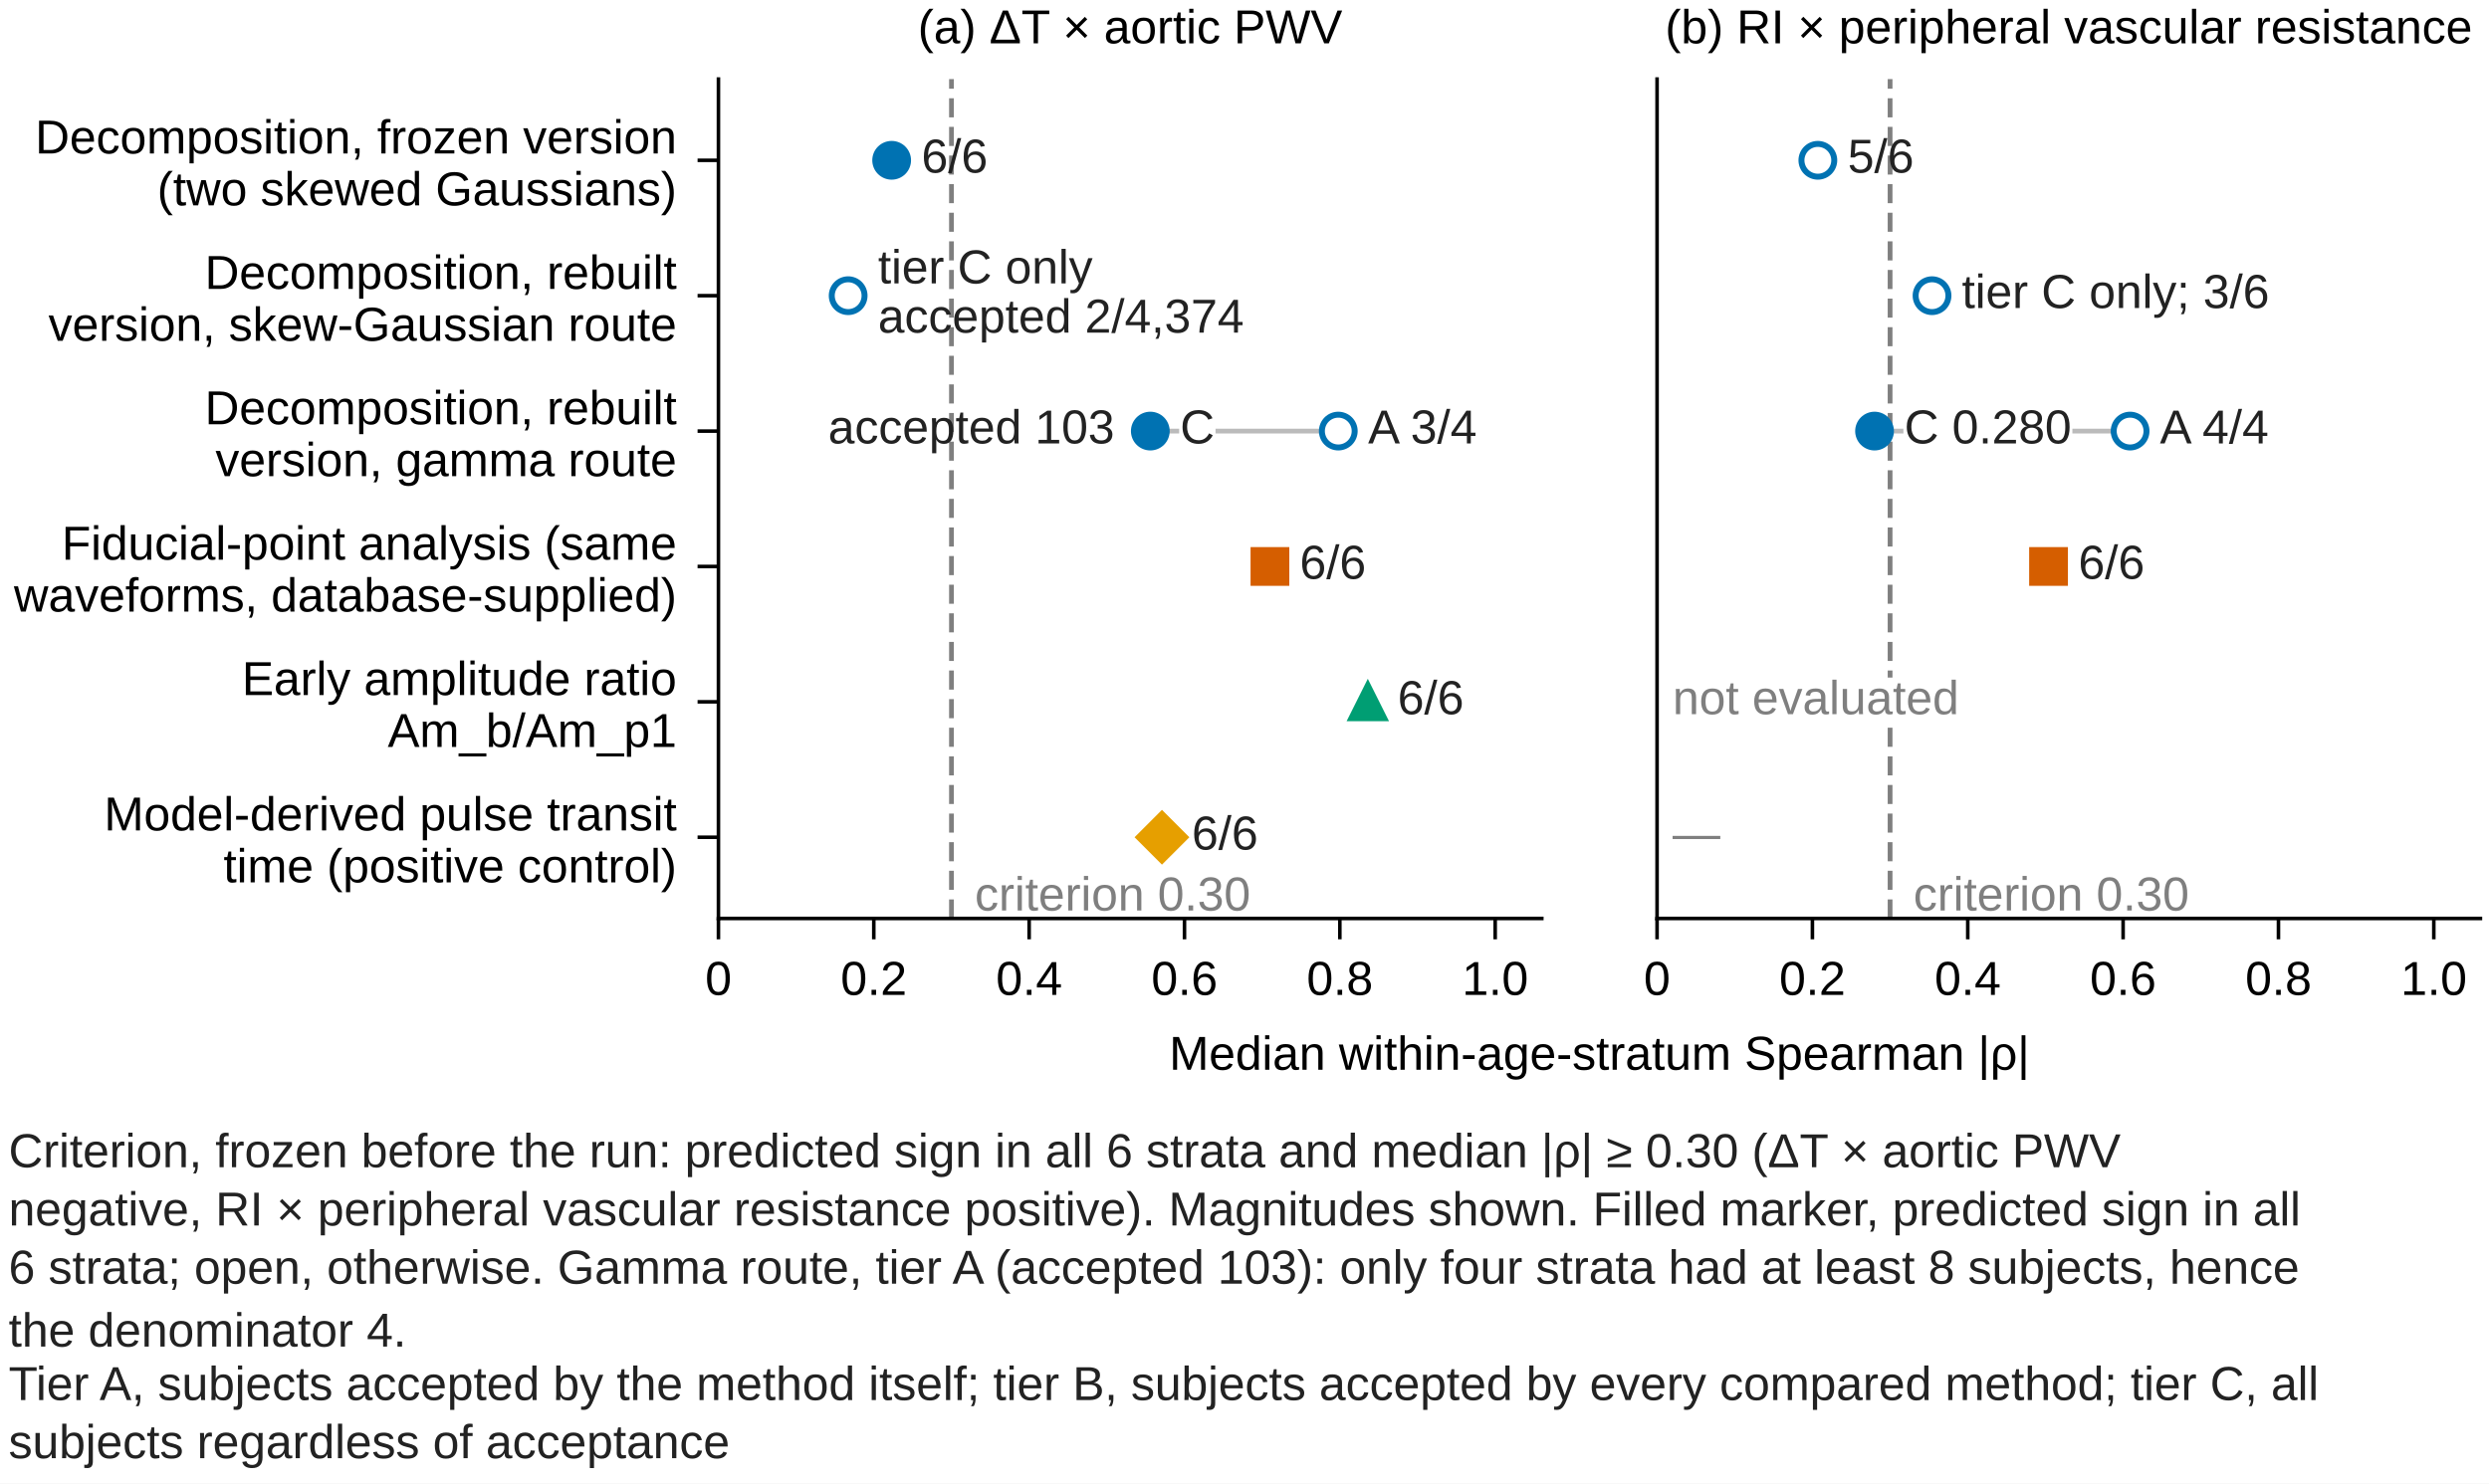
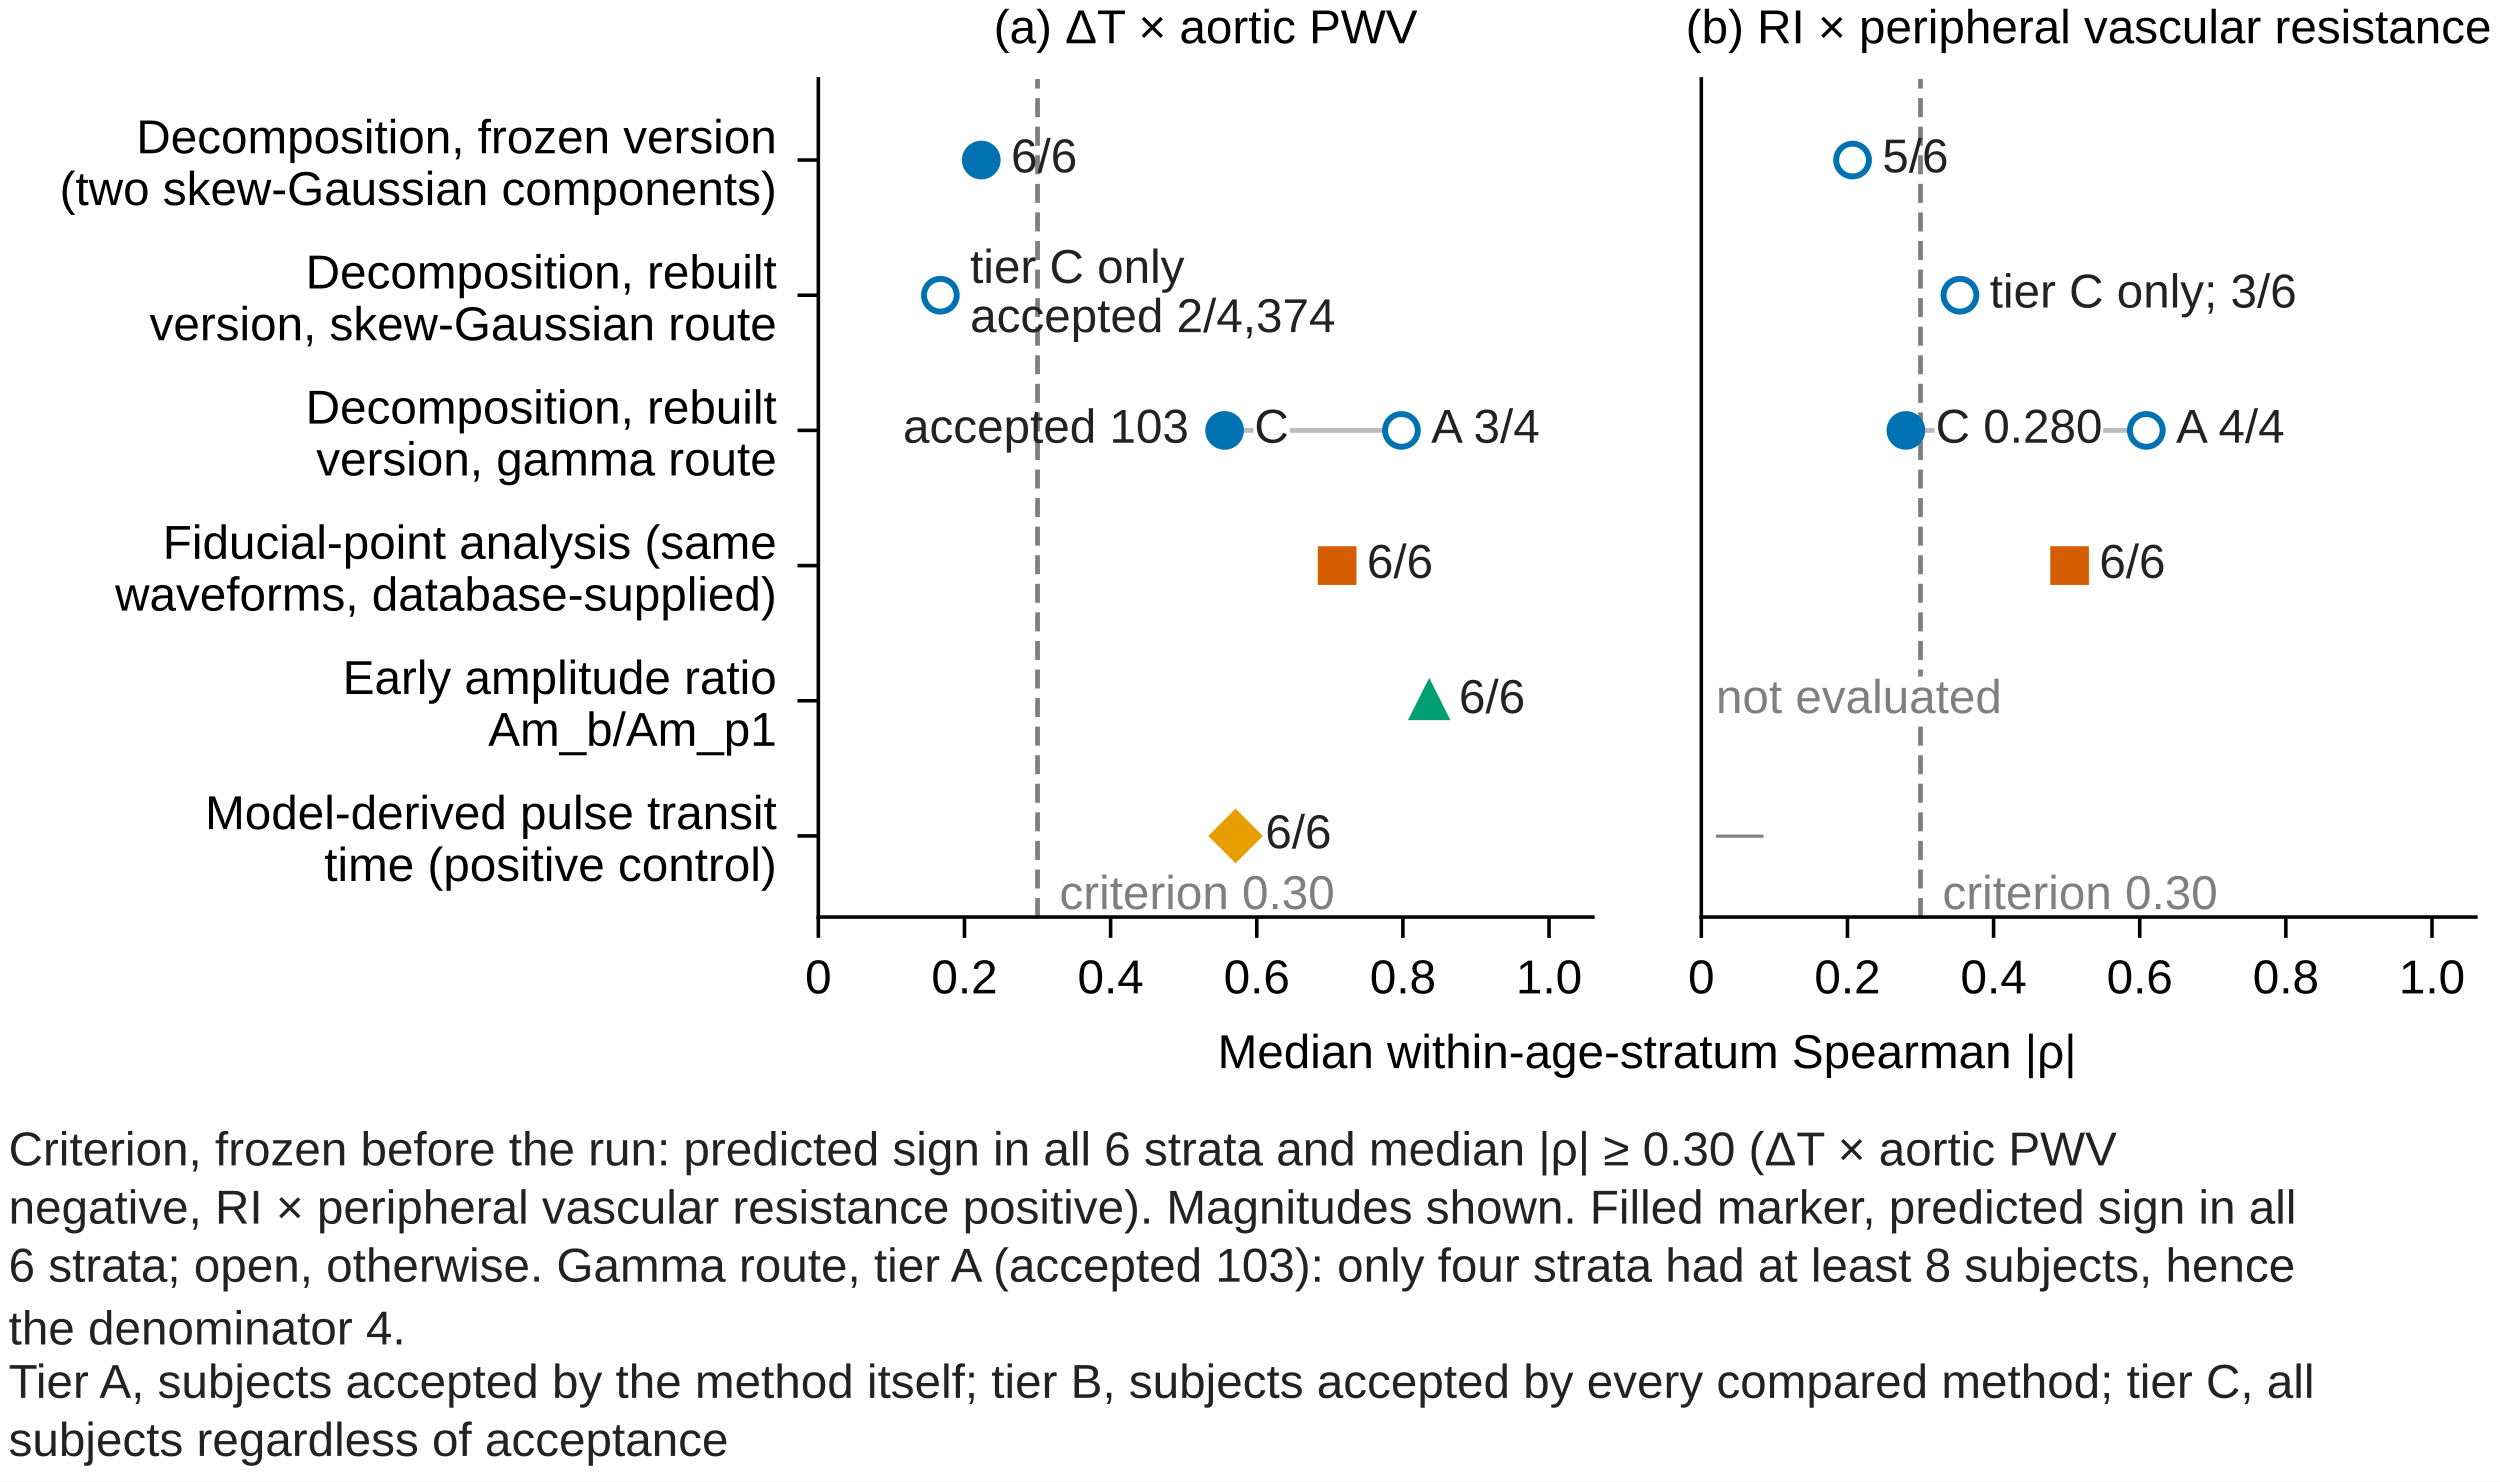
- <svg xmlns="http://www.w3.org/2000/svg" xmlns:xlink="http://www.w3.org/1999/xlink" width="417.447pt" height="248.891pt" viewBox="0 0 417.447 248.891" version="1.1">
+ <svg xmlns="http://www.w3.org/2000/svg" xmlns:xlink="http://www.w3.org/1999/xlink" width="420.067pt" height="248.891pt" viewBox="0 0 420.067 248.891" version="1.1">
  <defs>
    <style type="text/css">*{stroke-linejoin: round; stroke-linecap: butt}</style>
  </defs>
  <g id="figure_1">
    <g id="patch_1">
-       <path d="M 0 248.891  L 417.447 248.891  L 417.447 0  L 0 0  z " style="fill: #ffffff" />
+       <path d="M 0 248.891  L 420.067 248.891  L 420.067 0  L 0 0  z " style="fill: #ffffff" />
    </g>
    <g id="axes_1">
      <g id="patch_2">
-         <path d="M 120.495 154.089  L 258.585 154.089  L 258.585 13.264  L 120.495 13.264  z " style="fill: #ffffff" />
+         <path d="M 137.503 154.089  L 267.645 154.089  L 267.645 13.264  L 137.503 13.264  z " style="fill: #ffffff" />
      </g>
      <g id="line2d_1">
-         <path d="M 159.577 154.089  L 159.577 13.264  " clip-path="url(#pe6a0d1383f)" style="fill: none; stroke-dasharray: 3.2,1.6; stroke-dashoffset: 0; stroke: #7f7f7f; stroke-width: 0.8" />
+         <path d="M 174.336 154.089  L 174.336 13.264  " clip-path="url(#p3f14ef7302)" style="fill: none; stroke-dasharray: 3.2,1.6; stroke-dashoffset: 0; stroke: #7f7f7f; stroke-width: 0.8" />
      </g>
      <g id="matplotlib.axis_1">
        <g id="xtick_1">
          <g id="line2d_2">
            <defs>
-               <path id="mbd86492972" d="M 0 0  L 0 3.5  " style="stroke: #000000; stroke-width: 0.6" />
+               <path id="ma155cfe4fa" d="M 0 0  L 0 3.5  " style="stroke: #000000; stroke-width: 0.6" />
            </defs>
            <g>
-               <use xlink:href="#mbd86492972" x="120.495" y="154.089" style="stroke: #000000; stroke-width: 0.6" />
+               <use xlink:href="#ma155cfe4fa" x="137.503" y="154.089" style="stroke: #000000; stroke-width: 0.6" />
            </g>
          </g>
          <g id="text_1">
-             <text style="font-size: 8px; font-family: 'Liberation Sans', 'DejaVu Sans'; text-anchor: middle" x="120.495" y="166.914" transform="rotate(-0 120.4951 166.9136)">0</text>
+             <text style="font-size: 8px; font-family: 'Liberation Sans', 'DejaVu Sans'; text-anchor: middle" x="137.503" y="166.914" transform="rotate(-0 137.503 166.9136)">0</text>
          </g>
        </g>
        <g id="xtick_2">
          <g id="line2d_3">
            <g>
-               <use xlink:href="#mbd86492972" x="146.55" y="154.089" style="stroke: #000000; stroke-width: 0.6" />
+               <use xlink:href="#ma155cfe4fa" x="162.058" y="154.089" style="stroke: #000000; stroke-width: 0.6" />
            </g>
          </g>
          <g id="text_2">
-             <text style="font-size: 8px; font-family: 'Liberation Sans', 'DejaVu Sans'; text-anchor: middle" x="146.55" y="166.914" transform="rotate(-0 146.5498 166.9136)">0.2</text>
+             <text style="font-size: 8px; font-family: 'Liberation Sans', 'DejaVu Sans'; text-anchor: middle" x="162.058" y="166.914" transform="rotate(-0 162.0581 166.9136)">0.2</text>
          </g>
        </g>
        <g id="xtick_3">
          <g id="line2d_4">
            <g>
-               <use xlink:href="#mbd86492972" x="172.604" y="154.089" style="stroke: #000000; stroke-width: 0.6" />
+               <use xlink:href="#ma155cfe4fa" x="186.613" y="154.089" style="stroke: #000000; stroke-width: 0.6" />
            </g>
          </g>
          <g id="text_3">
-             <text style="font-size: 8px; font-family: 'Liberation Sans', 'DejaVu Sans'; text-anchor: middle" x="172.604" y="166.914" transform="rotate(-0 172.6044 166.9136)">0.4</text>
+             <text style="font-size: 8px; font-family: 'Liberation Sans', 'DejaVu Sans'; text-anchor: middle" x="186.613" y="166.914" transform="rotate(-0 186.6132 166.9136)">0.4</text>
          </g>
        </g>
        <g id="xtick_4">
          <g id="line2d_5">
            <g>
-               <use xlink:href="#mbd86492972" x="198.659" y="154.089" style="stroke: #000000; stroke-width: 0.6" />
+               <use xlink:href="#ma155cfe4fa" x="211.168" y="154.089" style="stroke: #000000; stroke-width: 0.6" />
            </g>
          </g>
          <g id="text_4">
-             <text style="font-size: 8px; font-family: 'Liberation Sans', 'DejaVu Sans'; text-anchor: middle" x="198.659" y="166.914" transform="rotate(-0 198.6591 166.9136)">0.6</text>
+             <text style="font-size: 8px; font-family: 'Liberation Sans', 'DejaVu Sans'; text-anchor: middle" x="211.168" y="166.914" transform="rotate(-0 211.1683 166.9136)">0.6</text>
          </g>
        </g>
        <g id="xtick_5">
          <g id="line2d_6">
            <g>
-               <use xlink:href="#mbd86492972" x="224.714" y="154.089" style="stroke: #000000; stroke-width: 0.6" />
+               <use xlink:href="#ma155cfe4fa" x="235.723" y="154.089" style="stroke: #000000; stroke-width: 0.6" />
            </g>
          </g>
          <g id="text_5">
-             <text style="font-size: 8px; font-family: 'Liberation Sans', 'DejaVu Sans'; text-anchor: middle" x="224.714" y="166.914" transform="rotate(-0 224.7137 166.9136)">0.8</text>
+             <text style="font-size: 8px; font-family: 'Liberation Sans', 'DejaVu Sans'; text-anchor: middle" x="235.723" y="166.914" transform="rotate(-0 235.7234 166.9136)">0.8</text>
          </g>
        </g>
        <g id="xtick_6">
          <g id="line2d_7">
            <g>
-               <use xlink:href="#mbd86492972" x="250.768" y="154.089" style="stroke: #000000; stroke-width: 0.6" />
+               <use xlink:href="#ma155cfe4fa" x="260.278" y="154.089" style="stroke: #000000; stroke-width: 0.6" />
            </g>
          </g>
          <g id="text_6">
-             <text style="font-size: 8px; font-family: 'Liberation Sans', 'DejaVu Sans'; text-anchor: middle" x="250.768" y="166.914" transform="rotate(-0 250.7684 166.9136)">1.0</text>
+             <text style="font-size: 8px; font-family: 'Liberation Sans', 'DejaVu Sans'; text-anchor: middle" x="260.278" y="166.914" transform="rotate(-0 260.2785 166.9136)">1.0</text>
          </g>
        </g>
      </g>
      <g id="matplotlib.axis_2">
        <g id="ytick_1">
          <g id="line2d_8">
            <defs>
-               <path id="m7b22db297a" d="M 0 0  L -3.5 0  " style="stroke: #000000; stroke-width: 0.6" />
+               <path id="m68378dc4d9" d="M 0 0  L -3.5 0  " style="stroke: #000000; stroke-width: 0.6" />
            </defs>
            <g>
-               <use xlink:href="#m7b22db297a" x="120.495" y="26.892" style="stroke: #000000; stroke-width: 0.6" />
+               <use xlink:href="#m68378dc4d9" x="137.503" y="26.892" style="stroke: #000000; stroke-width: 0.6" />
            </g>
          </g>
          <g id="text_7">
-             <text style="font-size: 8px; font-family: 'Liberation Sans', 'DejaVu Sans'" transform="translate(5.896368 25.75086)">Decomposition, frozen version</text>
-             <text style="font-size: 8px; font-family: 'Liberation Sans', 'DejaVu Sans'" transform="translate(26.35512 34.45789)">(two skewed Gaussians)</text>
+             <text style="font-size: 8px; font-family: 'Liberation Sans', 'DejaVu Sans'" transform="translate(22.90424 25.75086)">Decomposition, frozen version</text>
+             <text style="font-size: 8px; font-family: 'Liberation Sans', 'DejaVu Sans'" transform="translate(10.01799 34.45789)">(two skew-Gaussian components)</text>
          </g>
        </g>
        <g id="ytick_2">
          <g id="line2d_9">
            <g>
-               <use xlink:href="#m7b22db297a" x="120.495" y="49.606" style="stroke: #000000; stroke-width: 0.6" />
+               <use xlink:href="#m68378dc4d9" x="137.503" y="49.606" style="stroke: #000000; stroke-width: 0.6" />
            </g>
          </g>
          <g id="text_8">
-             <text style="font-size: 8px; font-family: 'Liberation Sans', 'DejaVu Sans'" transform="translate(34.35137 48.4646)">Decomposition, rebuilt</text>
-             <text style="font-size: 8px; font-family: 'Liberation Sans', 'DejaVu Sans'" transform="translate(8.122618 57.17164)">version, skew-Gaussian route</text>
+             <text style="font-size: 8px; font-family: 'Liberation Sans', 'DejaVu Sans'" transform="translate(51.35924 48.4646)">Decomposition, rebuilt</text>
+             <text style="font-size: 8px; font-family: 'Liberation Sans', 'DejaVu Sans'" transform="translate(25.13049 57.17164)">version, skew-Gaussian route</text>
          </g>
        </g>
        <g id="ytick_3">
          <g id="line2d_10">
            <g>
-               <use xlink:href="#m7b22db297a" x="120.495" y="72.32" style="stroke: #000000; stroke-width: 0.6" />
+               <use xlink:href="#m68378dc4d9" x="137.503" y="72.32" style="stroke: #000000; stroke-width: 0.6" />
            </g>
          </g>
          <g id="text_9">
-             <text style="font-size: 8px; font-family: 'Liberation Sans', 'DejaVu Sans'" transform="translate(34.35137 71.17834)">Decomposition, rebuilt</text>
-             <text style="font-size: 8px; font-family: 'Liberation Sans', 'DejaVu Sans'" transform="translate(36.13387 79.88538)">version, gamma route</text>
+             <text style="font-size: 8px; font-family: 'Liberation Sans', 'DejaVu Sans'" transform="translate(51.35924 71.17834)">Decomposition, rebuilt</text>
+             <text style="font-size: 8px; font-family: 'Liberation Sans', 'DejaVu Sans'" transform="translate(53.14174 79.88538)">version, gamma route</text>
          </g>
        </g>
        <g id="ytick_4">
          <g id="line2d_11">
            <g>
-               <use xlink:href="#m7b22db297a" x="120.495" y="95.034" style="stroke: #000000; stroke-width: 0.6" />
+               <use xlink:href="#m68378dc4d9" x="137.503" y="95.034" style="stroke: #000000; stroke-width: 0.6" />
            </g>
          </g>
          <g id="text_10">
-             <text style="font-size: 8px; font-family: 'Liberation Sans', 'DejaVu Sans'" transform="translate(10.34887 93.89209)">Fiducial-point analysis (same</text>
-             <text style="font-size: 8px; font-family: 'Liberation Sans', 'DejaVu Sans'" transform="translate(2.335118 102.5991)">waveforms, database-supplied)</text>
+             <text style="font-size: 8px; font-family: 'Liberation Sans', 'DejaVu Sans'" transform="translate(27.35674 93.89209)">Fiducial-point analysis (same</text>
+             <text style="font-size: 8px; font-family: 'Liberation Sans', 'DejaVu Sans'" transform="translate(19.34299 102.5991)">waveforms, database-supplied)</text>
          </g>
        </g>
        <g id="ytick_5">
          <g id="line2d_12">
            <g>
-               <use xlink:href="#m7b22db297a" x="120.495" y="117.747" style="stroke: #000000; stroke-width: 0.6" />
+               <use xlink:href="#m68378dc4d9" x="137.503" y="117.747" style="stroke: #000000; stroke-width: 0.6" />
            </g>
          </g>
          <g id="text_11">
-             <text style="font-size: 8px; font-family: 'Liberation Sans', 'DejaVu Sans'" transform="translate(40.57762 116.6058)">Early amplitude ratio</text>
-             <text style="font-size: 8px; font-family: 'Liberation Sans', 'DejaVu Sans'" transform="translate(65.02887 125.3129)">Am_b/Am_p1</text>
+             <text style="font-size: 8px; font-family: 'Liberation Sans', 'DejaVu Sans'" transform="translate(57.58549 116.6058)">Early amplitude ratio</text>
+             <text style="font-size: 8px; font-family: 'Liberation Sans', 'DejaVu Sans'" transform="translate(82.03674 125.3129)">Am_b/Am_p1</text>
          </g>
        </g>
        <g id="ytick_6">
          <g id="line2d_13">
            <g>
-               <use xlink:href="#m7b22db297a" x="120.495" y="140.461" style="stroke: #000000; stroke-width: 0.6" />
+               <use xlink:href="#m68378dc4d9" x="137.503" y="140.461" style="stroke: #000000; stroke-width: 0.6" />
            </g>
          </g>
          <g id="text_12">
-             <text style="font-size: 8px; font-family: 'Liberation Sans', 'DejaVu Sans'" transform="translate(17.45512 139.3196)">Model-derived pulse transit</text>
-             <text style="font-size: 8px; font-family: 'Liberation Sans', 'DejaVu Sans'" transform="translate(37.47637 148.0266)">time (positive control)</text>
+             <text style="font-size: 8px; font-family: 'Liberation Sans', 'DejaVu Sans'" transform="translate(34.46299 139.3196)">Model-derived pulse transit</text>
+             <text style="font-size: 8px; font-family: 'Liberation Sans', 'DejaVu Sans'" transform="translate(54.48424 148.0266)">time (positive control)</text>
          </g>
        </g>
      </g>
      <g id="line2d_14">
-         <path d="M 224.453 72.32  L 192.927 72.32  " clip-path="url(#pe6a0d1383f)" style="fill: none; stroke: #bbbbbb; stroke-width: 0.8; stroke-linecap: square" />
+         <path d="M 235.478 72.32  L 205.766 72.32  " clip-path="url(#p3f14ef7302)" style="fill: none; stroke: #bbbbbb; stroke-width: 0.8; stroke-linecap: square" />
      </g>
      <g id="patch_3">
-         <path d="M 120.495 154.089  L 120.495 13.264  " style="fill: none; stroke: #000000; stroke-width: 0.6; stroke-linejoin: miter; stroke-linecap: square" />
+         <path d="M 137.503 154.089  L 137.503 13.264  " style="fill: none; stroke: #000000; stroke-width: 0.6; stroke-linejoin: miter; stroke-linecap: square" />
      </g>
      <g id="patch_4">
-         <path d="M 120.495 154.089  L 258.585 154.089  " style="fill: none; stroke: #000000; stroke-width: 0.6; stroke-linejoin: miter; stroke-linecap: square" />
+         <path d="M 137.503 154.089  L 267.645 154.089  " style="fill: none; stroke: #000000; stroke-width: 0.6; stroke-linejoin: miter; stroke-linecap: square" />
      </g>
      <g id="text_13">
-         <text style="font-size: 8px; font-family: 'Liberation Sans', 'DejaVu Sans'; text-anchor: start; fill: #7f7f7f" x="163.485" y="152.753" transform="rotate(-0 163.4853 152.7527)">criterion 0.30</text>
+         <text style="font-size: 8px; font-family: 'Liberation Sans', 'DejaVu Sans'; text-anchor: start; fill: #7f7f7f" x="178.019" y="152.753" transform="rotate(-0 178.0189 152.7527)">criterion 0.30</text>
      </g>
      <g id="line2d_15">
        <defs>
-           <path id="me5d33d8df9" d="M 0 2.75  C 0.729 2.75 1.429 2.46 1.945 1.945  C 2.46 1.429 2.75 0.729 2.75 0  C 2.75 -0.729 2.46 -1.429 1.945 -1.945  C 1.429 -2.46 0.729 -2.75 0 -2.75  C -0.729 -2.75 -1.429 -2.46 -1.945 -1.945  C -2.46 -1.429 -2.75 -0.729 -2.75 0  C -2.75 0.729 -2.46 1.429 -1.945 1.945  C -1.429 2.46 -0.729 2.75 0 2.75  z " style="stroke: #0072b2" />
+           <path id="m7dfa07db2e" d="M 0 2.75  C 0.729 2.75 1.429 2.46 1.945 1.945  C 2.46 1.429 2.75 0.729 2.75 0  C 2.75 -0.729 2.46 -1.429 1.945 -1.945  C 1.429 -2.46 0.729 -2.75 0 -2.75  C -0.729 -2.75 -1.429 -2.46 -1.945 -1.945  C -2.46 -1.429 -2.75 -0.729 -2.75 0  C -2.75 0.729 -2.46 1.429 -1.945 1.945  C -1.429 2.46 -0.729 2.75 0 2.75  z " style="stroke: #0072b2" />
        </defs>
-         <g clip-path="url(#pe6a0d1383f)">
-           <use xlink:href="#me5d33d8df9" x="149.546" y="26.892" style="fill: #0072b2; stroke: #0072b2" />
+         <g clip-path="url(#p3f14ef7302)">
+           <use xlink:href="#m7dfa07db2e" x="164.882" y="26.892" style="fill: #0072b2; stroke: #0072b2" />
        </g>
      </g>
      <g id="text_14">
-         <text style="font-size: 8px; font-family: 'Liberation Sans', 'DejaVu Sans'; text-anchor: start; fill: #222222" x="154.546" y="28.963" transform="rotate(-0 154.5461 28.96278)">6/6</text>
+         <text style="font-size: 8px; font-family: 'Liberation Sans', 'DejaVu Sans'; text-anchor: start; fill: #222222" x="169.882" y="28.963" transform="rotate(-0 169.8819 28.96278)">6/6</text>
      </g>
      <g id="line2d_16">
        <defs>
-           <path id="m1b6d7e91e2" d="M 0 2.75  C 0.729 2.75 1.429 2.46 1.945 1.945  C 2.46 1.429 2.75 0.729 2.75 0  C 2.75 -0.729 2.46 -1.429 1.945 -1.945  C 1.429 -2.46 0.729 -2.75 0 -2.75  C -0.729 -2.75 -1.429 -2.46 -1.945 -1.945  C -2.46 -1.429 -2.75 -0.729 -2.75 0  C -2.75 0.729 -2.46 1.429 -1.945 1.945  C -1.429 2.46 -0.729 2.75 0 2.75  z " style="stroke: #0072b2" />
+           <path id="m7f8e7c2da4" d="M 0 2.75  C 0.729 2.75 1.429 2.46 1.945 1.945  C 2.46 1.429 2.75 0.729 2.75 0  C 2.75 -0.729 2.46 -1.429 1.945 -1.945  C 1.429 -2.46 0.729 -2.75 0 -2.75  C -0.729 -2.75 -1.429 -2.46 -1.945 -1.945  C -2.46 -1.429 -2.75 -0.729 -2.75 0  C -2.75 0.729 -2.46 1.429 -1.945 1.945  C -1.429 2.46 -0.729 2.75 0 2.75  z " style="stroke: #0072b2" />
        </defs>
-         <g clip-path="url(#pe6a0d1383f)">
-           <use xlink:href="#m1b6d7e91e2" x="142.251" y="49.606" style="fill: #ffffff; stroke: #0072b2" />
+         <g clip-path="url(#p3f14ef7302)">
+           <use xlink:href="#m7f8e7c2da4" x="158.006" y="49.606" style="fill: #ffffff; stroke: #0072b2" />
        </g>
      </g>
      <g id="text_15">
-         <text style="font-size: 8px; font-family: 'Liberation Sans', 'DejaVu Sans'; fill: #222222" transform="translate(147.2507 47.54566)">tier C only</text>
-         <text style="font-size: 8px; font-family: 'Liberation Sans', 'DejaVu Sans'; fill: #222222" transform="translate(147.2507 55.80425)">accepted 2/4,374</text>
+         <text style="font-size: 8px; font-family: 'Liberation Sans', 'DejaVu Sans'; fill: #222222" transform="translate(163.0065 47.54566)">tier C only</text>
+         <text style="font-size: 8px; font-family: 'Liberation Sans', 'DejaVu Sans'; fill: #222222" transform="translate(163.0065 55.80425)">accepted 2/4,374</text>
      </g>
      <g id="line2d_17">
-         <g clip-path="url(#pe6a0d1383f)">
-           <use xlink:href="#m1b6d7e91e2" x="224.453" y="72.32" style="fill: #ffffff; stroke: #0072b2" />
+         <g clip-path="url(#p3f14ef7302)">
+           <use xlink:href="#m7f8e7c2da4" x="235.478" y="72.32" style="fill: #ffffff; stroke: #0072b2" />
        </g>
      </g>
      <g id="text_16">
-         <text style="font-size: 8px; font-family: 'Liberation Sans', 'DejaVu Sans'; text-anchor: start; fill: #222222" x="229.453" y="74.39" transform="rotate(-0 229.4532 74.39026)">A 3/4</text>
+         <text style="font-size: 8px; font-family: 'Liberation Sans', 'DejaVu Sans'; text-anchor: start; fill: #222222" x="240.478" y="74.39" transform="rotate(-0 240.4778 74.39026)">A 3/4</text>
      </g>
      <g id="line2d_18">
-         <g clip-path="url(#pe6a0d1383f)">
-           <use xlink:href="#me5d33d8df9" x="192.927" y="72.32" style="fill: #0072b2; stroke: #0072b2" />
+         <g clip-path="url(#p3f14ef7302)">
+           <use xlink:href="#m7dfa07db2e" x="205.766" y="72.32" style="fill: #0072b2; stroke: #0072b2" />
        </g>
      </g>
      <g id="text_17">
        <g id="patch_5">
-           <path d="M 197.767 76.234  L 203.865 76.234  L 203.865 68.406  L 197.767 68.406  z " style="fill: #ffffff" />
-         </g>
-         <text style="font-size: 8px; font-family: 'Liberation Sans', 'DejaVu Sans'; text-anchor: start; fill: #222222" x="197.927" y="74.39" transform="rotate(-0 197.927 74.39026)">C</text>
+           <path d="M 210.606 76.234  L 216.704 76.234  L 216.704 68.406  L 210.606 68.406  z " style="fill: #ffffff" />
+         </g>
+         <text style="font-size: 8px; font-family: 'Liberation Sans', 'DejaVu Sans'; text-anchor: start; fill: #222222" x="210.766" y="74.39" transform="rotate(-0 210.7662 74.39026)">C</text>
      </g>
      <g id="text_18">
-         <text style="font-size: 8px; font-family: 'Liberation Sans', 'DejaVu Sans'; text-anchor: end; fill: #222222" x="186.927" y="74.39" transform="rotate(-0 186.927 74.39026)">accepted 103</text>
+         <text style="font-size: 8px; font-family: 'Liberation Sans', 'DejaVu Sans'; text-anchor: end; fill: #222222" x="199.766" y="74.39" transform="rotate(-0 199.7662 74.39026)">accepted 103</text>
      </g>
      <g id="line2d_19">
        <defs>
-           <path id="m883388ec7e" d="M -2.75 2.75  L 2.75 2.75  L 2.75 -2.75  L -2.75 -2.75  z " style="stroke: #d55e00; stroke-linejoin: miter" />
+           <path id="m6bc1e4acd6" d="M -2.75 2.75  L 2.75 2.75  L 2.75 -2.75  L -2.75 -2.75  z " style="stroke: #d55e00; stroke-linejoin: miter" />
        </defs>
-         <g clip-path="url(#pe6a0d1383f)">
-           <use xlink:href="#m883388ec7e" x="212.989" y="95.034" style="fill: #d55e00; stroke: #d55e00; stroke-linejoin: miter" />
+         <g clip-path="url(#p3f14ef7302)">
+           <use xlink:href="#m6bc1e4acd6" x="224.674" y="95.034" style="fill: #d55e00; stroke: #d55e00; stroke-linejoin: miter" />
        </g>
      </g>
      <g id="text_19">
-         <text style="font-size: 8px; font-family: 'Liberation Sans', 'DejaVu Sans'; text-anchor: start; fill: #222222" x="217.989" y="97.104" transform="rotate(-0 217.9891 97.104)">6/6</text>
+         <text style="font-size: 8px; font-family: 'Liberation Sans', 'DejaVu Sans'; text-anchor: start; fill: #222222" x="229.674" y="97.104" transform="rotate(-0 229.6736 97.104)">6/6</text>
      </g>
      <g id="line2d_20">
        <defs>
-           <path id="m830deafe48" d="M 0 -2.75  L -2.75 2.75  L 2.75 2.75  z " style="stroke: #009e73; stroke-linejoin: miter" />
+           <path id="mc8b4d58ae3" d="M 0 -2.75  L -2.75 2.75  L 2.75 2.75  z " style="stroke: #009e73; stroke-linejoin: miter" />
        </defs>
-         <g clip-path="url(#pe6a0d1383f)">
-           <use xlink:href="#m830deafe48" x="229.404" y="117.747" style="fill: #009e73; stroke: #009e73; stroke-linejoin: miter" />
+         <g clip-path="url(#p3f14ef7302)">
+           <use xlink:href="#mc8b4d58ae3" x="240.143" y="117.747" style="fill: #009e73; stroke: #009e73; stroke-linejoin: miter" />
        </g>
      </g>
      <g id="text_20">
-         <text style="font-size: 8px; font-family: 'Liberation Sans', 'DejaVu Sans'; text-anchor: start; fill: #222222" x="234.404" y="119.818" transform="rotate(-0 234.4035 119.8177)">6/6</text>
+         <text style="font-size: 8px; font-family: 'Liberation Sans', 'DejaVu Sans'; text-anchor: start; fill: #222222" x="245.143" y="119.818" transform="rotate(-0 245.1433 119.8177)">6/6</text>
      </g>
      <g id="line2d_21">
        <defs>
-           <path id="m563837de36" d="M -0 3.889  L 3.889 0  L 0 -3.889  L -3.889 -0  z " style="stroke: #e69f00; stroke-linejoin: miter" />
+           <path id="m09ab231a24" d="M -0 3.889  L 3.889 0  L 0 -3.889  L -3.889 -0  z " style="stroke: #e69f00; stroke-linejoin: miter" />
        </defs>
-         <g clip-path="url(#pe6a0d1383f)">
-           <use xlink:href="#m563837de36" x="194.881" y="140.461" style="fill: #e69f00; stroke: #e69f00; stroke-linejoin: miter" />
+         <g clip-path="url(#p3f14ef7302)">
+           <use xlink:href="#m09ab231a24" x="207.608" y="140.461" style="fill: #e69f00; stroke: #e69f00; stroke-linejoin: miter" />
        </g>
      </g>
      <g id="text_21">
-         <text style="font-size: 8px; font-family: 'Liberation Sans', 'DejaVu Sans'; text-anchor: start; fill: #222222" x="199.881" y="142.531" transform="rotate(-0 199.8811 142.5315)">6/6</text>
+         <text style="font-size: 8px; font-family: 'Liberation Sans', 'DejaVu Sans'; text-anchor: start; fill: #222222" x="212.608" y="142.531" transform="rotate(-0 212.6078 142.5315)">6/6</text>
      </g>
      <g id="text_22">
-         <text style="font-size: 8px; font-family: 'Liberation Sans', 'DejaVu Sans'; text-anchor: middle" x="189.54" y="7.264" transform="rotate(-0 189.5399 7.264219)">(a) ΔT × aortic PWV</text>
+         <text style="font-size: 8px; font-family: 'Liberation Sans', 'DejaVu Sans'; text-anchor: middle" x="202.574" y="7.264" transform="rotate(-0 202.574 7.264219)">(a) ΔT × aortic PWV</text>
      </g>
    </g>
    <g id="axes_2">
      <g id="patch_6">
-         <path d="M 277.917 154.089  L 416.007 154.089  L 416.007 13.264  L 277.917 13.264  z " style="fill: #ffffff" />
+         <path d="M 285.865 154.089  L 416.007 154.089  L 416.007 13.264  L 285.865 13.264  z " style="fill: #ffffff" />
      </g>
      <g id="line2d_22">
-         <path d="M 316.999 154.089  L 316.999 13.264  " clip-path="url(#p7372a4df1b)" style="fill: none; stroke-dasharray: 3.2,1.6; stroke-dashoffset: 0; stroke: #7f7f7f; stroke-width: 0.8" />
+         <path d="M 322.698 154.089  L 322.698 13.264  " clip-path="url(#pbb51a7504f)" style="fill: none; stroke-dasharray: 3.2,1.6; stroke-dashoffset: 0; stroke: #7f7f7f; stroke-width: 0.8" />
      </g>
      <g id="matplotlib.axis_3">
        <g id="xtick_7">
          <g id="line2d_23">
            <g>
-               <use xlink:href="#mbd86492972" x="277.917" y="154.089" style="stroke: #000000; stroke-width: 0.6" />
+               <use xlink:href="#ma155cfe4fa" x="285.865" y="154.089" style="stroke: #000000; stroke-width: 0.6" />
            </g>
          </g>
          <g id="text_23">
-             <text style="font-size: 8px; font-family: 'Liberation Sans', 'DejaVu Sans'; text-anchor: middle" x="277.917" y="166.914" transform="rotate(-0 277.9173 166.9136)">0</text>
+             <text style="font-size: 8px; font-family: 'Liberation Sans', 'DejaVu Sans'; text-anchor: middle" x="285.865" y="166.914" transform="rotate(-0 285.8649 166.9136)">0</text>
          </g>
        </g>
        <g id="xtick_8">
          <g id="line2d_24">
            <g>
-               <use xlink:href="#mbd86492972" x="303.972" y="154.089" style="stroke: #000000; stroke-width: 0.6" />
+               <use xlink:href="#ma155cfe4fa" x="310.42" y="154.089" style="stroke: #000000; stroke-width: 0.6" />
            </g>
          </g>
          <g id="text_24">
-             <text style="font-size: 8px; font-family: 'Liberation Sans', 'DejaVu Sans'; text-anchor: middle" x="303.972" y="166.914" transform="rotate(-0 303.9719 166.9136)">0.2</text>
+             <text style="font-size: 8px; font-family: 'Liberation Sans', 'DejaVu Sans'; text-anchor: middle" x="310.42" y="166.914" transform="rotate(-0 310.42 166.9136)">0.2</text>
          </g>
        </g>
        <g id="xtick_9">
          <g id="line2d_25">
            <g>
-               <use xlink:href="#mbd86492972" x="330.027" y="154.089" style="stroke: #000000; stroke-width: 0.6" />
+               <use xlink:href="#ma155cfe4fa" x="334.975" y="154.089" style="stroke: #000000; stroke-width: 0.6" />
            </g>
          </g>
          <g id="text_25">
-             <text style="font-size: 8px; font-family: 'Liberation Sans', 'DejaVu Sans'; text-anchor: middle" x="330.027" y="166.914" transform="rotate(-0 330.0266 166.9136)">0.4</text>
+             <text style="font-size: 8px; font-family: 'Liberation Sans', 'DejaVu Sans'; text-anchor: middle" x="334.975" y="166.914" transform="rotate(-0 334.9751 166.9136)">0.4</text>
          </g>
        </g>
        <g id="xtick_10">
          <g id="line2d_26">
            <g>
-               <use xlink:href="#mbd86492972" x="356.081" y="154.089" style="stroke: #000000; stroke-width: 0.6" />
+               <use xlink:href="#ma155cfe4fa" x="359.53" y="154.089" style="stroke: #000000; stroke-width: 0.6" />
            </g>
          </g>
          <g id="text_26">
-             <text style="font-size: 8px; font-family: 'Liberation Sans', 'DejaVu Sans'; text-anchor: middle" x="356.081" y="166.914" transform="rotate(-0 356.0812 166.9136)">0.6</text>
+             <text style="font-size: 8px; font-family: 'Liberation Sans', 'DejaVu Sans'; text-anchor: middle" x="359.53" y="166.914" transform="rotate(-0 359.5302 166.9136)">0.6</text>
          </g>
        </g>
        <g id="xtick_11">
          <g id="line2d_27">
            <g>
-               <use xlink:href="#mbd86492972" x="382.136" y="154.089" style="stroke: #000000; stroke-width: 0.6" />
+               <use xlink:href="#ma155cfe4fa" x="384.085" y="154.089" style="stroke: #000000; stroke-width: 0.6" />
            </g>
          </g>
          <g id="text_27">
-             <text style="font-size: 8px; font-family: 'Liberation Sans', 'DejaVu Sans'; text-anchor: middle" x="382.136" y="166.914" transform="rotate(-0 382.1359 166.9136)">0.8</text>
+             <text style="font-size: 8px; font-family: 'Liberation Sans', 'DejaVu Sans'; text-anchor: middle" x="384.085" y="166.914" transform="rotate(-0 384.0853 166.9136)">0.8</text>
          </g>
        </g>
        <g id="xtick_12">
          <g id="line2d_28">
            <g>
-               <use xlink:href="#mbd86492972" x="408.191" y="154.089" style="stroke: #000000; stroke-width: 0.6" />
+               <use xlink:href="#ma155cfe4fa" x="408.64" y="154.089" style="stroke: #000000; stroke-width: 0.6" />
            </g>
          </g>
          <g id="text_28">
-             <text style="font-size: 8px; font-family: 'Liberation Sans', 'DejaVu Sans'; text-anchor: middle" x="408.191" y="166.914" transform="rotate(-0 408.1905 166.9136)">1.0</text>
+             <text style="font-size: 8px; font-family: 'Liberation Sans', 'DejaVu Sans'; text-anchor: middle" x="408.64" y="166.914" transform="rotate(-0 408.6404 166.9136)">1.0</text>
          </g>
        </g>
      </g>
      <g id="matplotlib.axis_4">
        <g id="ytick_7">
          <g id="line2d_29" />
        </g>
        <g id="ytick_8">
          <g id="line2d_30" />
        </g>
        <g id="ytick_9">
          <g id="line2d_31" />
        </g>
        <g id="ytick_10">
          <g id="line2d_32" />
        </g>
        <g id="ytick_11">
          <g id="line2d_33" />
        </g>
        <g id="ytick_12">
          <g id="line2d_34" />
        </g>
      </g>
      <g id="line2d_35">
-         <path d="M 357.254 72.32  L 314.394 72.32  " clip-path="url(#p7372a4df1b)" style="fill: none; stroke: #bbbbbb; stroke-width: 0.8; stroke-linecap: square" />
+         <path d="M 360.635 72.32  L 320.242 72.32  " clip-path="url(#pbb51a7504f)" style="fill: none; stroke: #bbbbbb; stroke-width: 0.8; stroke-linecap: square" />
      </g>
      <g id="patch_7">
-         <path d="M 277.917 154.089  L 277.917 13.264  " style="fill: none; stroke: #000000; stroke-width: 0.6; stroke-linejoin: miter; stroke-linecap: square" />
+         <path d="M 285.865 154.089  L 285.865 13.264  " style="fill: none; stroke: #000000; stroke-width: 0.6; stroke-linejoin: miter; stroke-linecap: square" />
      </g>
      <g id="patch_8">
-         <path d="M 277.917 154.089  L 416.007 154.089  " style="fill: none; stroke: #000000; stroke-width: 0.6; stroke-linejoin: miter; stroke-linecap: square" />
+         <path d="M 285.865 154.089  L 416.007 154.089  " style="fill: none; stroke: #000000; stroke-width: 0.6; stroke-linejoin: miter; stroke-linecap: square" />
      </g>
      <g id="text_29">
-         <text style="font-size: 8px; font-family: 'Liberation Sans', 'DejaVu Sans'; text-anchor: start; fill: #7f7f7f" x="320.907" y="152.753" transform="rotate(-0 320.9075 152.7527)">criterion 0.30</text>
+         <text style="font-size: 8px; font-family: 'Liberation Sans', 'DejaVu Sans'; text-anchor: start; fill: #7f7f7f" x="326.381" y="152.753" transform="rotate(-0 326.3808 152.7527)">criterion 0.30</text>
      </g>
      <g id="line2d_36">
-         <g clip-path="url(#p7372a4df1b)">
-           <use xlink:href="#m1b6d7e91e2" x="304.884" y="26.892" style="fill: #ffffff; stroke: #0072b2" />
+         <g clip-path="url(#pbb51a7504f)">
+           <use xlink:href="#m7f8e7c2da4" x="311.279" y="26.892" style="fill: #ffffff; stroke: #0072b2" />
        </g>
      </g>
      <g id="text_30">
-         <text style="font-size: 8px; font-family: 'Liberation Sans', 'DejaVu Sans'; text-anchor: start; fill: #222222" x="309.884" y="28.963" transform="rotate(-0 309.8839 28.96278)">5/6</text>
+         <text style="font-size: 8px; font-family: 'Liberation Sans', 'DejaVu Sans'; text-anchor: start; fill: #222222" x="316.279" y="28.963" transform="rotate(-0 316.2794 28.96278)">5/6</text>
      </g>
      <g id="line2d_37">
-         <g clip-path="url(#p7372a4df1b)">
-           <use xlink:href="#m1b6d7e91e2" x="324.034" y="49.606" style="fill: #ffffff; stroke: #0072b2" />
+         <g clip-path="url(#pbb51a7504f)">
+           <use xlink:href="#m7f8e7c2da4" x="329.327" y="49.606" style="fill: #ffffff; stroke: #0072b2" />
        </g>
      </g>
      <g id="text_31">
-         <text style="font-size: 8px; font-family: 'Liberation Sans', 'DejaVu Sans'; text-anchor: start; fill: #222222" x="329.034" y="51.675" transform="rotate(-0 329.034 51.67495)">tier C only; 3/6</text>
+         <text style="font-size: 8px; font-family: 'Liberation Sans', 'DejaVu Sans'; text-anchor: start; fill: #222222" x="334.327" y="51.675" transform="rotate(-0 334.3274 51.67495)">tier C only; 3/6</text>
      </g>
      <g id="line2d_38">
-         <g clip-path="url(#p7372a4df1b)">
-           <use xlink:href="#m1b6d7e91e2" x="357.254" y="72.32" style="fill: #ffffff; stroke: #0072b2" />
+         <g clip-path="url(#pbb51a7504f)">
+           <use xlink:href="#m7f8e7c2da4" x="360.635" y="72.32" style="fill: #ffffff; stroke: #0072b2" />
        </g>
      </g>
      <g id="text_32">
-         <text style="font-size: 8px; font-family: 'Liberation Sans', 'DejaVu Sans'; text-anchor: start; fill: #222222" x="362.254" y="74.39" transform="rotate(-0 362.2537 74.39026)">A 4/4</text>
+         <text style="font-size: 8px; font-family: 'Liberation Sans', 'DejaVu Sans'; text-anchor: start; fill: #222222" x="365.635" y="74.39" transform="rotate(-0 365.6352 74.39026)">A 4/4</text>
      </g>
      <g id="line2d_39">
-         <g clip-path="url(#p7372a4df1b)">
-           <use xlink:href="#me5d33d8df9" x="314.394" y="72.32" style="fill: #0072b2; stroke: #0072b2" />
+         <g clip-path="url(#pbb51a7504f)">
+           <use xlink:href="#m7dfa07db2e" x="320.242" y="72.32" style="fill: #0072b2; stroke: #0072b2" />
        </g>
      </g>
      <g id="text_33">
        <g id="patch_9">
-           <path d="M 319.234 76.234  L 347.571 76.234  L 347.571 68.406  L 319.234 68.406  z " style="fill: #ffffff" />
-         </g>
-         <text style="font-size: 8px; font-family: 'Liberation Sans', 'DejaVu Sans'; text-anchor: start; fill: #222222" x="319.394" y="74.39" transform="rotate(-0 319.3938 74.39026)">C 0.280</text>
+           <path d="M 325.082 76.234  L 353.42 76.234  L 353.42 68.406  L 325.082 68.406  z " style="fill: #ffffff" />
+         </g>
+         <text style="font-size: 8px; font-family: 'Liberation Sans', 'DejaVu Sans'; text-anchor: start; fill: #222222" x="325.242" y="74.39" transform="rotate(-0 325.242 74.39026)">C 0.280</text>
      </g>
      <g id="line2d_40">
-         <g clip-path="url(#p7372a4df1b)">
-           <use xlink:href="#m883388ec7e" x="343.575" y="95.034" style="fill: #d55e00; stroke: #d55e00; stroke-linejoin: miter" />
+         <g clip-path="url(#pbb51a7504f)">
+           <use xlink:href="#m6bc1e4acd6" x="347.744" y="95.034" style="fill: #d55e00; stroke: #d55e00; stroke-linejoin: miter" />
        </g>
      </g>
      <g id="text_34">
-         <text style="font-size: 8px; font-family: 'Liberation Sans', 'DejaVu Sans'; text-anchor: start; fill: #222222" x="348.575" y="97.104" transform="rotate(-0 348.575 97.104)">6/6</text>
+         <text style="font-size: 8px; font-family: 'Liberation Sans', 'DejaVu Sans'; text-anchor: start; fill: #222222" x="352.744" y="97.104" transform="rotate(-0 352.7438 97.104)">6/6</text>
      </g>
      <g id="text_35">
-         <text style="font-size: 8px; font-family: 'Liberation Sans', 'DejaVu Sans'; text-anchor: start; fill: #7f7f7f" x="280.523" y="142.531" transform="rotate(-0 280.5228 142.5315)">—</text>
+         <text style="font-size: 8px; font-family: 'Liberation Sans', 'DejaVu Sans'; text-anchor: start; fill: #7f7f7f" x="288.32" y="142.531" transform="rotate(-0 288.3204 142.5315)">—</text>
      </g>
      <g id="text_36">
-         <text style="font-size: 8px; font-family: 'Liberation Sans', 'DejaVu Sans'; text-anchor: middle" x="346.962" y="7.264" transform="rotate(-0 346.9621 7.264219)">(b) RI × peripheral vascular resistance</text>
+         <text style="font-size: 8px; font-family: 'Liberation Sans', 'DejaVu Sans'; text-anchor: middle" x="350.936" y="7.264" transform="rotate(-0 350.9359 7.264219)">(b) RI × peripheral vascular resistance</text>
      </g>
      <g id="text_37">
        <g id="patch_10">
-           <path d="M 280.203 121.821  L 328.878 121.821  L 328.878 113.674  L 280.203 113.674  z " style="fill: #ffffff" />
-         </g>
-         <text style="font-size: 8px; font-family: 'Liberation Sans', 'DejaVu Sans'; text-anchor: start; fill: #7f7f7f" x="280.523" y="119.818" transform="rotate(-0 280.5228 119.8177)">not evaluated</text>
+           <path d="M 288 121.821  L 336.675 121.821  L 336.675 113.674  L 288 113.674  z " style="fill: #ffffff" />
+         </g>
+         <text style="font-size: 8px; font-family: 'Liberation Sans', 'DejaVu Sans'; text-anchor: start; fill: #7f7f7f" x="288.32" y="119.818" transform="rotate(-0 288.3204 119.8177)">not evaluated</text>
      </g>
    </g>
    <g id="text_38">
-       <text style="font-size: 8px; font-family: 'Liberation Sans', 'DejaVu Sans'; text-anchor: middle" x="268.251" y="179.473" transform="rotate(-0 268.251 179.4727)">Median within-age-stratum Spearman |ρ|</text>
+       <text style="font-size: 8px; font-family: 'Liberation Sans', 'DejaVu Sans'; text-anchor: middle" x="276.755" y="179.473" transform="rotate(-0 276.755 179.4727)">Median within-age-stratum Spearman |ρ|</text>
    </g>
    <g id="text_39">
      <text style="font-size: 8px; font-family: 'Liberation Sans', 'DejaVu Sans'; fill: #222222" transform="translate(1.44 195.8217)">Criterion, frozen before the run: predicted sign in all 6 strata and median |ρ| ≥ 0.30 (ΔT × aortic PWV</text>
      <text style="font-size: 8px; font-family: 'Liberation Sans', 'DejaVu Sans'; fill: #222222" transform="translate(1.44 205.5994)">negative, RI × peripheral vascular resistance positive). Magnitudes shown. Filled marker, predicted sign in all</text>
      <text style="font-size: 8px; font-family: 'Liberation Sans', 'DejaVu Sans'; fill: #222222" transform="translate(1.44 215.3595)">6 strata; open, otherwise. Gamma route, tier A (accepted 103): only four strata had at least 8 subjects, hence</text>
      <text style="font-size: 8px; font-family: 'Liberation Sans', 'DejaVu Sans'; fill: #222222" transform="translate(1.44 225.9103)">the denominator 4.</text>
      <text style="font-size: 8px; font-family: 'Liberation Sans', 'DejaVu Sans'; fill: #222222" transform="translate(1.44 234.8798)">Tier A, subjects accepted by the method itself; tier B, subjects accepted by every compared method; tier C, all</text>
      <text style="font-size: 8px; font-family: 'Liberation Sans', 'DejaVu Sans'; fill: #222222" transform="translate(1.44 244.64)">subjects regardless of acceptance</text>
    </g>
  </g>
  <defs>
-     <clipPath id="pe6a0d1383f">
-       <rect x="120.495" y="13.264" width="138.09" height="140.825" />
+     <clipPath id="p3f14ef7302">
+       <rect x="137.503" y="13.264" width="130.142" height="140.825" />
    </clipPath>
-     <clipPath id="p7372a4df1b">
-       <rect x="277.917" y="13.264" width="138.09" height="140.825" />
+     <clipPath id="pbb51a7504f">
+       <rect x="285.865" y="13.264" width="130.142" height="140.825" />
    </clipPath>
  </defs>
</svg>
